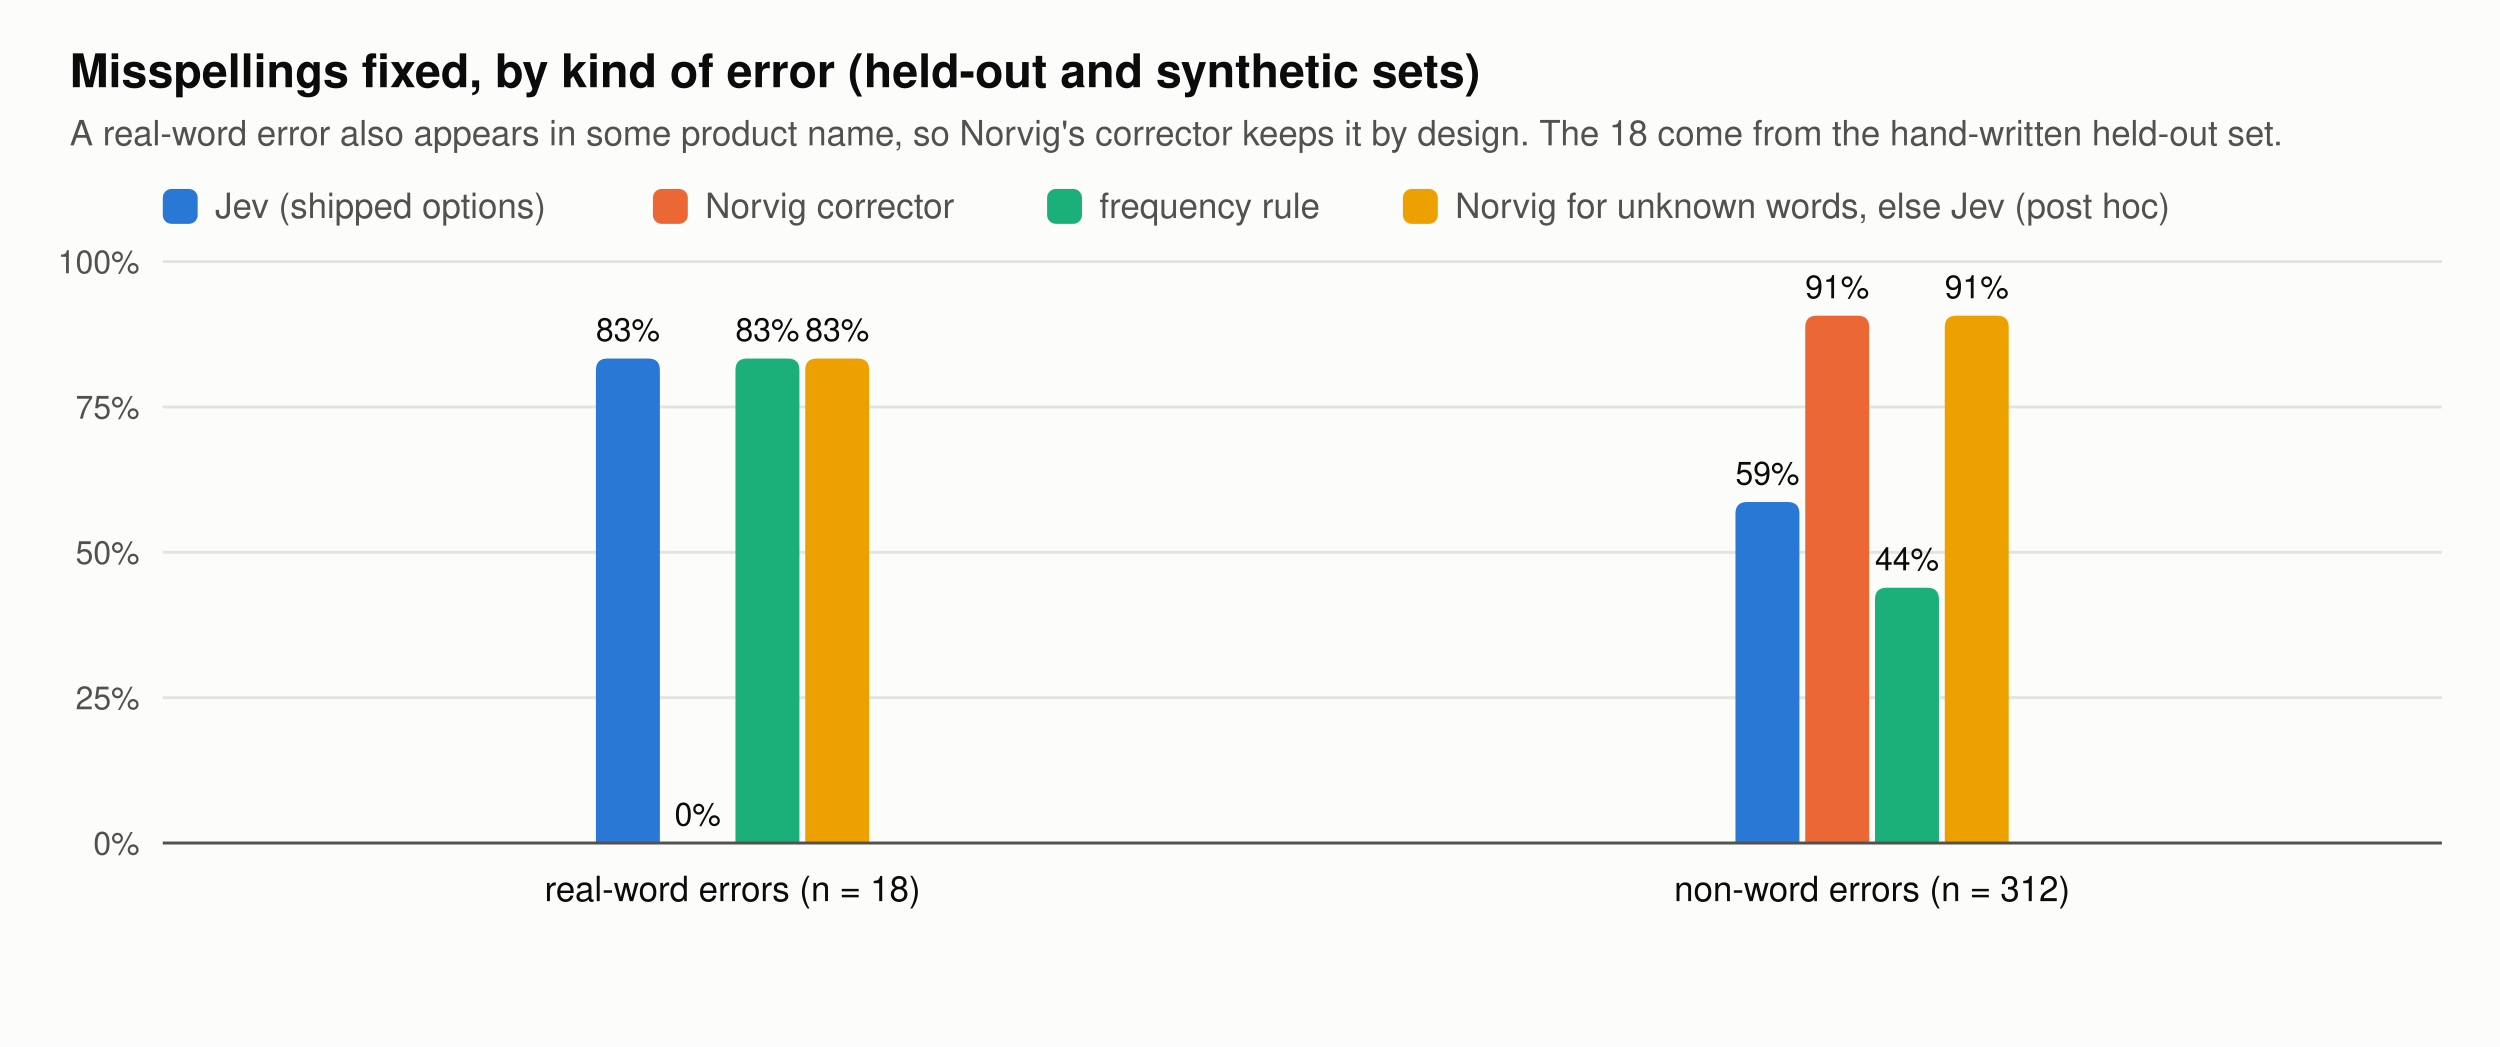
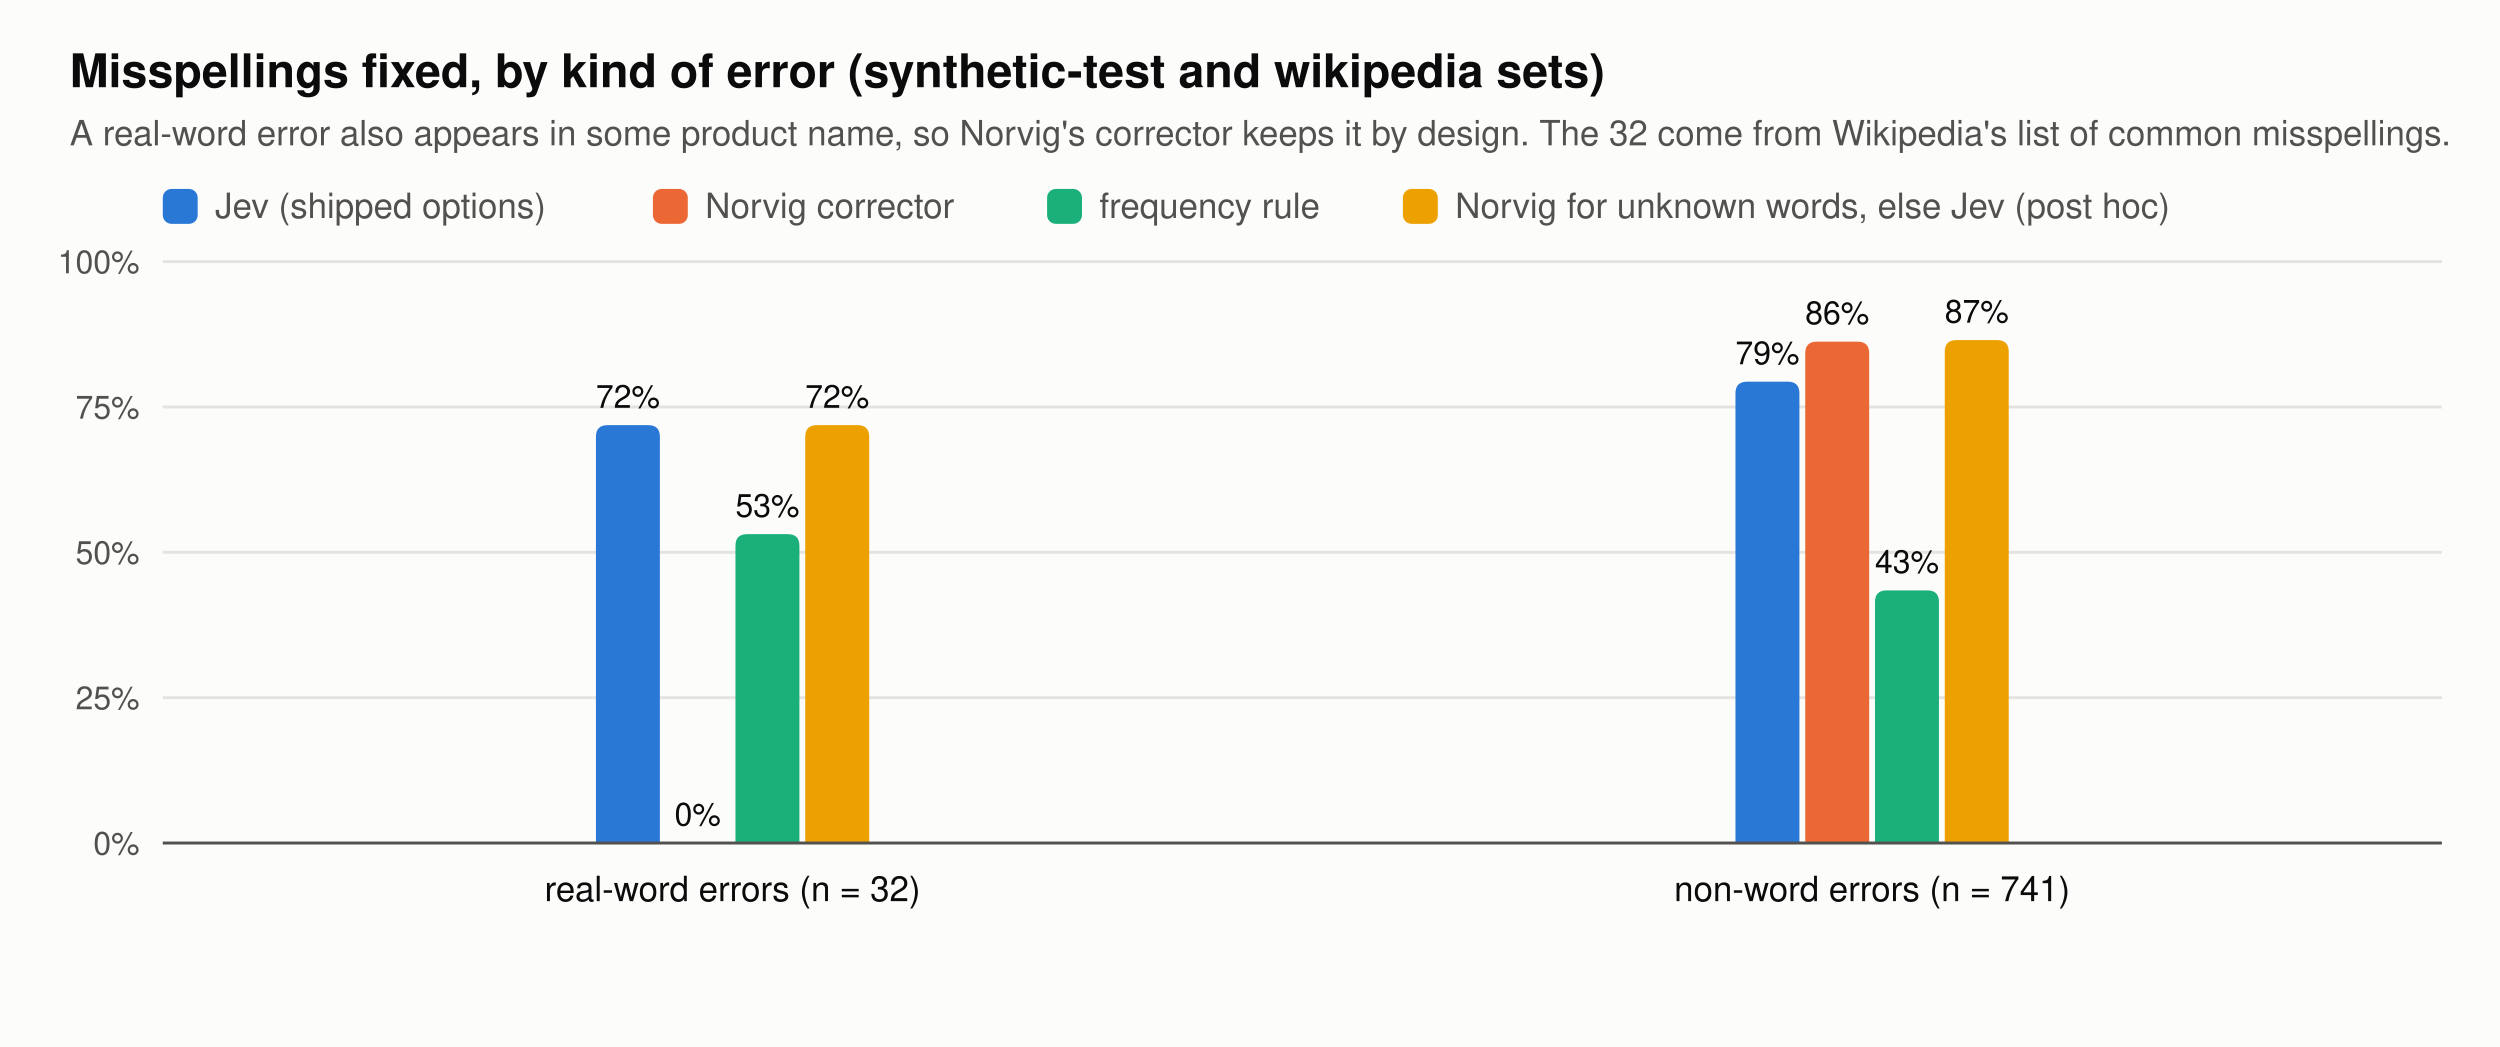
<svg xmlns="http://www.w3.org/2000/svg" width="860" height="360" viewBox="0 0 860 360" role="img" font-family="-apple-system, 'Segoe UI', Helvetica, Arial, sans-serif">
  <rect width="860" height="360" fill="#fcfcfb" />
-   <text x="24.0" y="30.0" font-size="16" fill="#0b0b0b" font-weight="600">Misspellings fixed, by kind of error (held-out and synthetic sets)</text>
-   <text x="24.0" y="50.0" font-size="12" fill="#52514e">A real-word error also appears in some product name, so Norvig's corrector keeps it by design. The 18 come from the hand-written held-out set.</text>
+   <text x="24.0" y="30.0" font-size="16" fill="#0b0b0b" font-weight="600">Misspellings fixed, by kind of error (synthetic-test and wikipedia sets)</text>
+   <text x="24.0" y="50.0" font-size="12" fill="#52514e">A real-word error also appears in some product name, so Norvig's corrector keeps it by design. The 32 come from Wikipedia's list of common misspellings.</text>
  <rect x="56" y="65" width="12" height="12" rx="3" fill="#2a78d6" />
  <text x="74.0" y="75.0" font-size="12" fill="#52514e">Jev (shipped options)</text>
  <rect x="224.6" y="65" width="12" height="12" rx="3" fill="#eb6834" />
  <text x="242.6" y="75.0" font-size="12" fill="#52514e">Norvig corrector</text>
  <rect x="360.2" y="65" width="12" height="12" rx="3" fill="#1baf7a" />
  <text x="378.2" y="75.0" font-size="12" fill="#52514e">frequency rule</text>
  <rect x="482.6" y="65" width="12" height="12" rx="3" fill="#eda100" />
  <text x="500.6" y="75.0" font-size="12" fill="#52514e">Norvig for unknown words, else Jev (post hoc)</text>
  <line x1="56.0" y1="290.0" x2="840.0" y2="290.0" stroke="#e4e3df" stroke-width="1" />
  <text x="48.0" y="294.0" font-size="11" fill="#52514e" text-anchor="end">0%</text>
  <line x1="56.0" y1="240.0" x2="840.0" y2="240.0" stroke="#e4e3df" stroke-width="1" />
  <text x="48.0" y="244.0" font-size="11" fill="#52514e" text-anchor="end">25%</text>
  <line x1="56.0" y1="190.0" x2="840.0" y2="190.0" stroke="#e4e3df" stroke-width="1" />
  <text x="48.0" y="194.0" font-size="11" fill="#52514e" text-anchor="end">50%</text>
  <line x1="56.0" y1="140.0" x2="840.0" y2="140.0" stroke="#e4e3df" stroke-width="1" />
  <text x="48.0" y="144.0" font-size="11" fill="#52514e" text-anchor="end">75%</text>
  <line x1="56.0" y1="90.0" x2="840.0" y2="90.0" stroke="#e4e3df" stroke-width="1" />
  <text x="48.0" y="94.0" font-size="11" fill="#52514e" text-anchor="end">100%</text>
-   <path d="M205,290V127.333Q205,123.333 209,123.333H223Q227,123.333 227,127.333V290Z" fill="#2a78d6" />
-   <text x="216.0" y="117.3" font-size="11" fill="#0b0b0b" text-anchor="middle">83%</text>
+   <path d="M205,290V150.25Q205,146.25 209,146.25H223Q227,146.25 227,150.25V290Z" fill="#2a78d6" />
+   <text x="216.0" y="140.3" font-size="11" fill="#0b0b0b" text-anchor="middle">72%</text>
  <text x="240.0" y="284.0" font-size="11" fill="#0b0b0b" text-anchor="middle">0%</text>
-   <path d="M253,290V127.333Q253,123.333 257,123.333H271Q275,123.333 275,127.333V290Z" fill="#1baf7a" />
-   <text x="264.0" y="117.3" font-size="11" fill="#0b0b0b" text-anchor="middle">83%</text>
-   <path d="M277,290V127.333Q277,123.333 281,123.333H295Q299,123.333 299,127.333V290Z" fill="#eda100" />
-   <text x="288.0" y="117.3" font-size="11" fill="#0b0b0b" text-anchor="middle">83%</text>
-   <text x="252.0" y="310.0" font-size="12" fill="#0b0b0b" text-anchor="middle">real-word errors (n = 18)</text>
-   <path d="M597,290V176.692Q597,172.692 601,172.692H615Q619,172.692 619,176.692V290Z" fill="#2a78d6" />
-   <text x="608.0" y="166.7" font-size="11" fill="#0b0b0b" text-anchor="middle">59%</text>
-   <path d="M621,290V112.59Q621,108.59 625,108.59H639Q643,108.59 643,112.59V290Z" fill="#eb6834" />
-   <text x="632.0" y="102.6" font-size="11" fill="#0b0b0b" text-anchor="middle">91%</text>
-   <path d="M645,290V206.179Q645,202.179 649,202.179H663Q667,202.179 667,206.179V290Z" fill="#1baf7a" />
-   <text x="656.0" y="196.2" font-size="11" fill="#0b0b0b" text-anchor="middle">44%</text>
-   <path d="M669,290V112.59Q669,108.59 673,108.59H687Q691,108.59 691,112.59V290Z" fill="#eda100" />
-   <text x="680.0" y="102.6" font-size="11" fill="#0b0b0b" text-anchor="middle">91%</text>
-   <text x="644.0" y="310.0" font-size="12" fill="#0b0b0b" text-anchor="middle">non-word errors (n = 312)</text>
+   <path d="M253,290V187.75Q253,183.75 257,183.75H271Q275,183.75 275,187.75V290Z" fill="#1baf7a" />
+   <text x="264.0" y="177.8" font-size="11" fill="#0b0b0b" text-anchor="middle">53%</text>
+   <path d="M277,290V150.25Q277,146.25 281,146.25H295Q299,146.25 299,150.25V290Z" fill="#eda100" />
+   <text x="288.0" y="140.3" font-size="11" fill="#0b0b0b" text-anchor="middle">72%</text>
+   <text x="252.0" y="310.0" font-size="12" fill="#0b0b0b" text-anchor="middle">real-word errors (n = 32)</text>
+   <path d="M597,290V135.296Q597,131.296 601,131.296H615Q619,131.296 619,135.296V290Z" fill="#2a78d6" />
+   <text x="608.0" y="125.3" font-size="11" fill="#0b0b0b" text-anchor="middle">79%</text>
+   <path d="M621,290V121.53Q621,117.53 625,117.53H639Q643,117.53 643,121.53V290Z" fill="#eb6834" />
+   <text x="632.0" y="111.5" font-size="11" fill="#0b0b0b" text-anchor="middle">86%</text>
+   <path d="M645,290V207.09Q645,203.09 649,203.09H663Q667,203.09 667,207.09V290Z" fill="#1baf7a" />
+   <text x="656.0" y="197.1" font-size="11" fill="#0b0b0b" text-anchor="middle">43%</text>
+   <path d="M669,290V120.991Q669,116.991 673,116.991H687Q691,116.991 691,120.991V290Z" fill="#eda100" />
+   <text x="680.0" y="111.0" font-size="11" fill="#0b0b0b" text-anchor="middle">87%</text>
+   <text x="644.0" y="310.0" font-size="12" fill="#0b0b0b" text-anchor="middle">non-word errors (n = 741)</text>
  <line x1="56.0" y1="290.0" x2="840.0" y2="290.0" stroke="#52514e" stroke-width="1" />
</svg>
